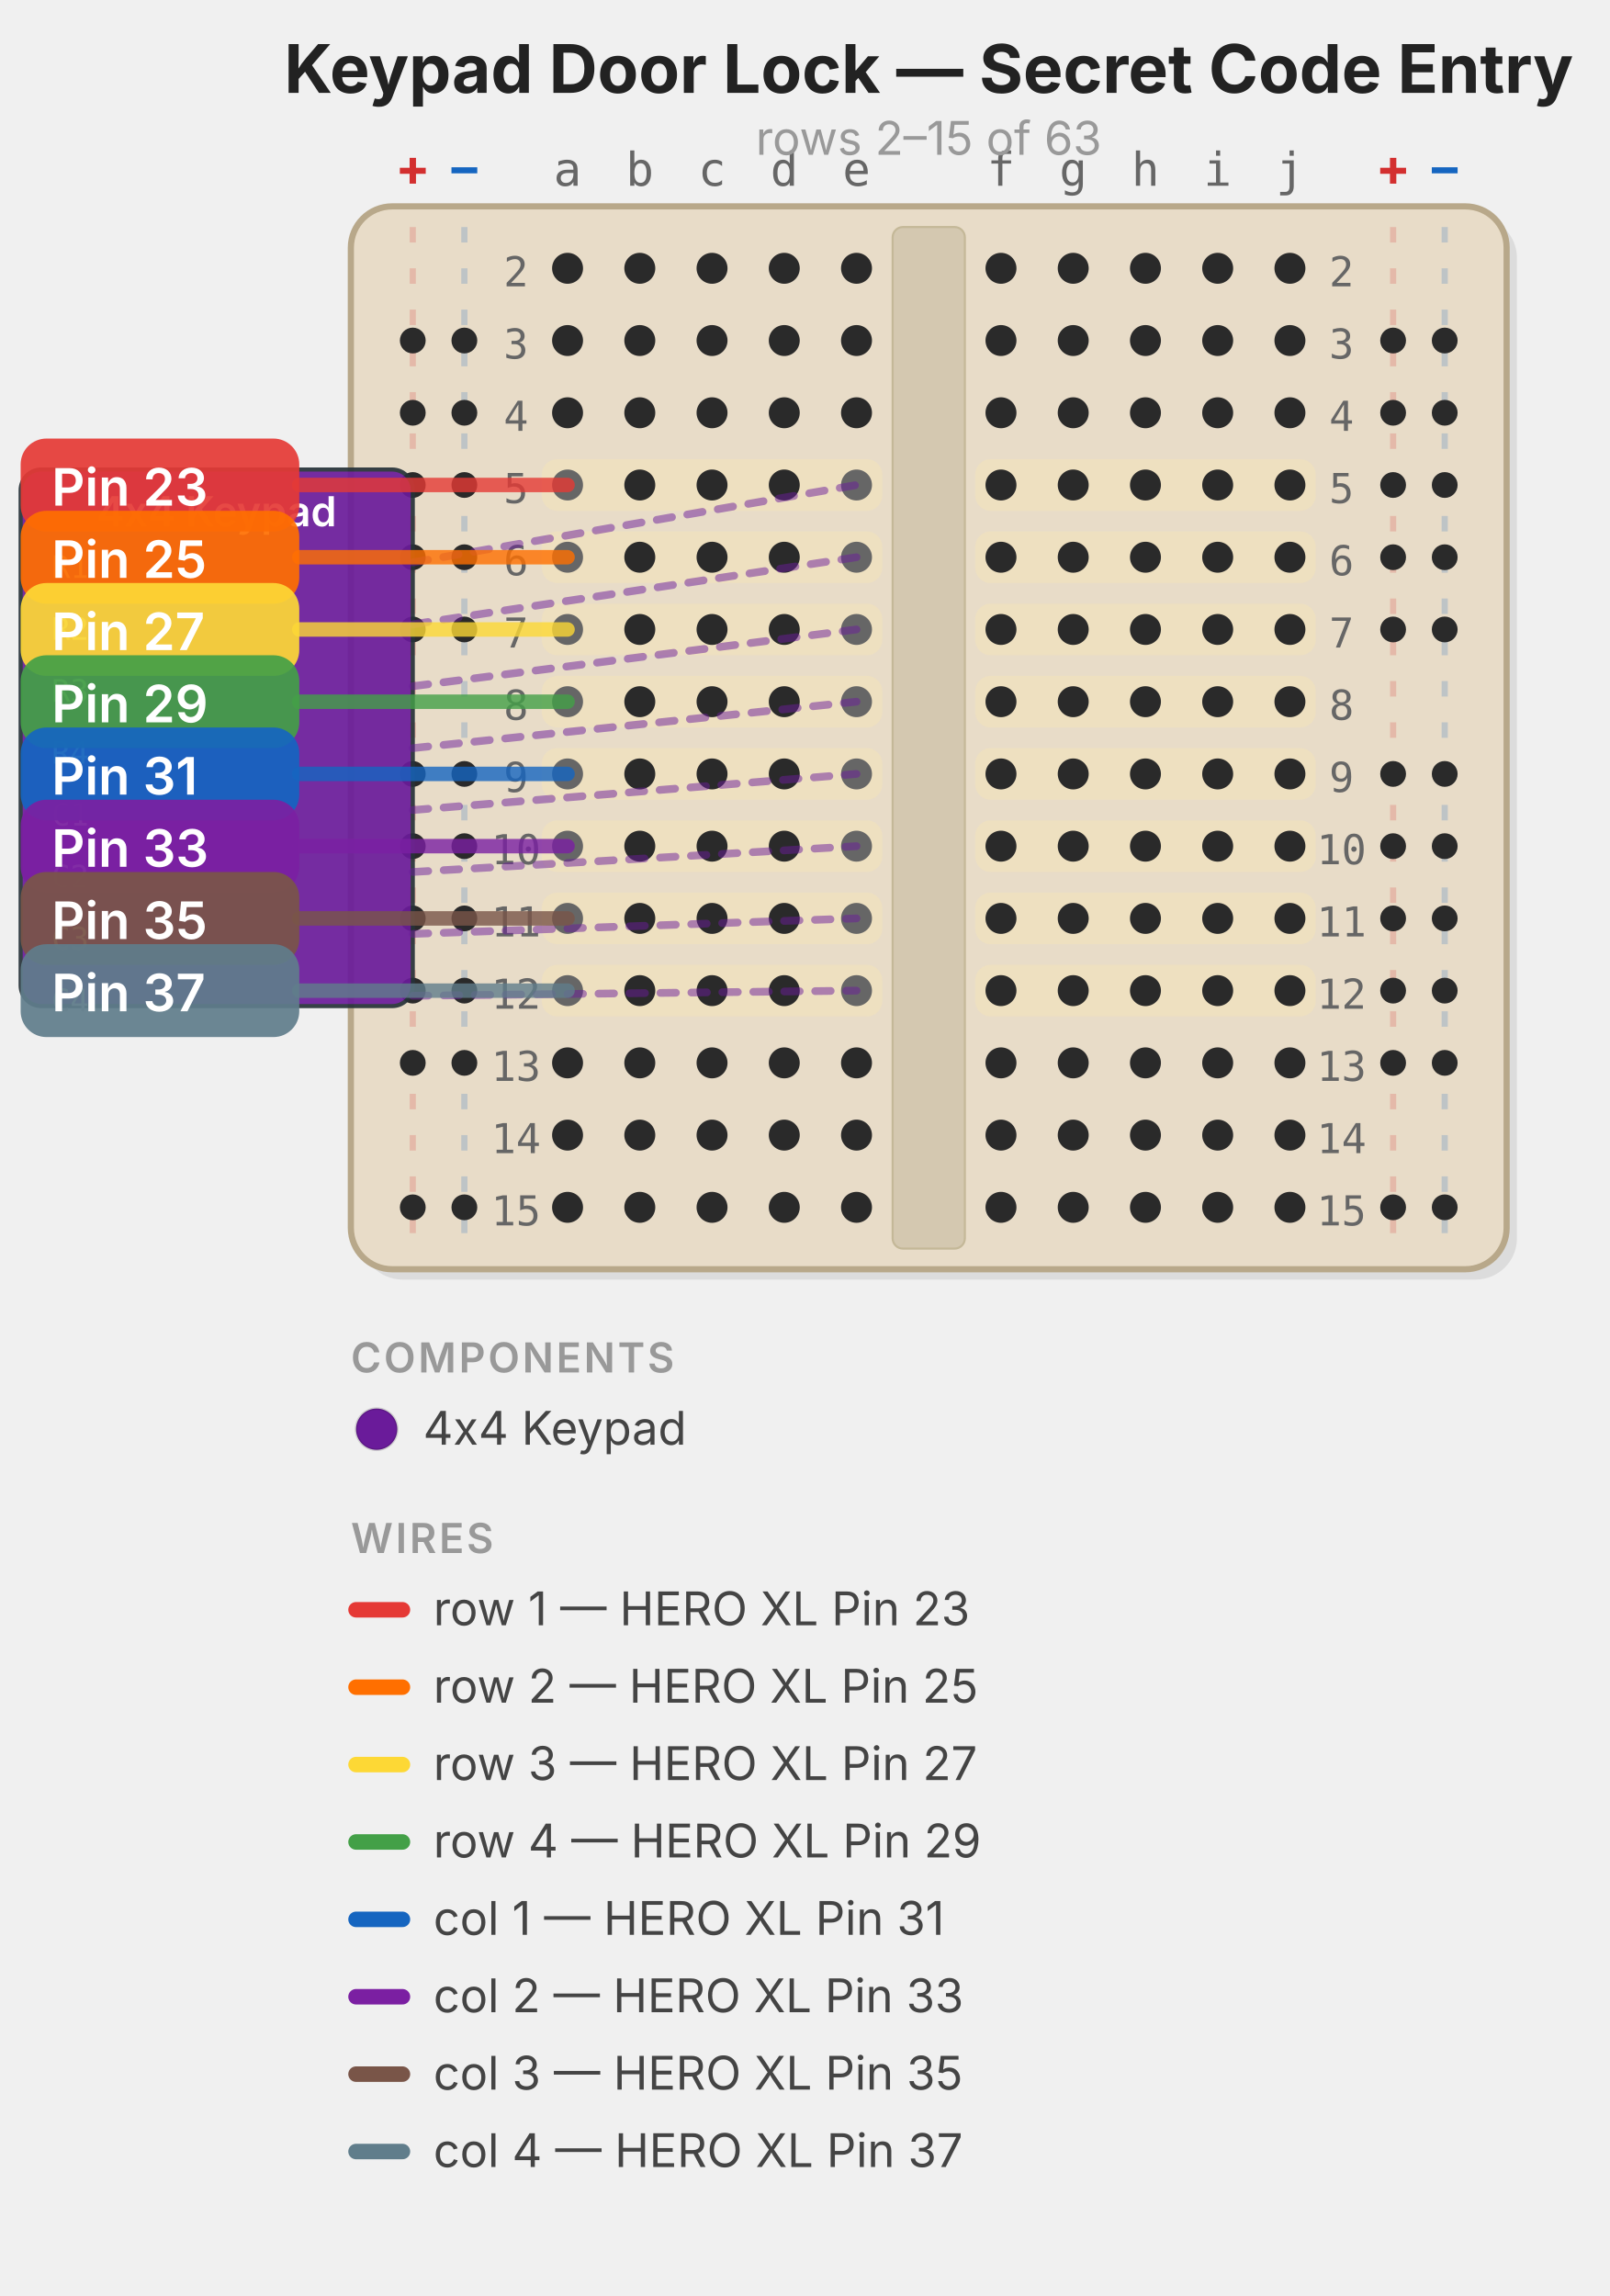
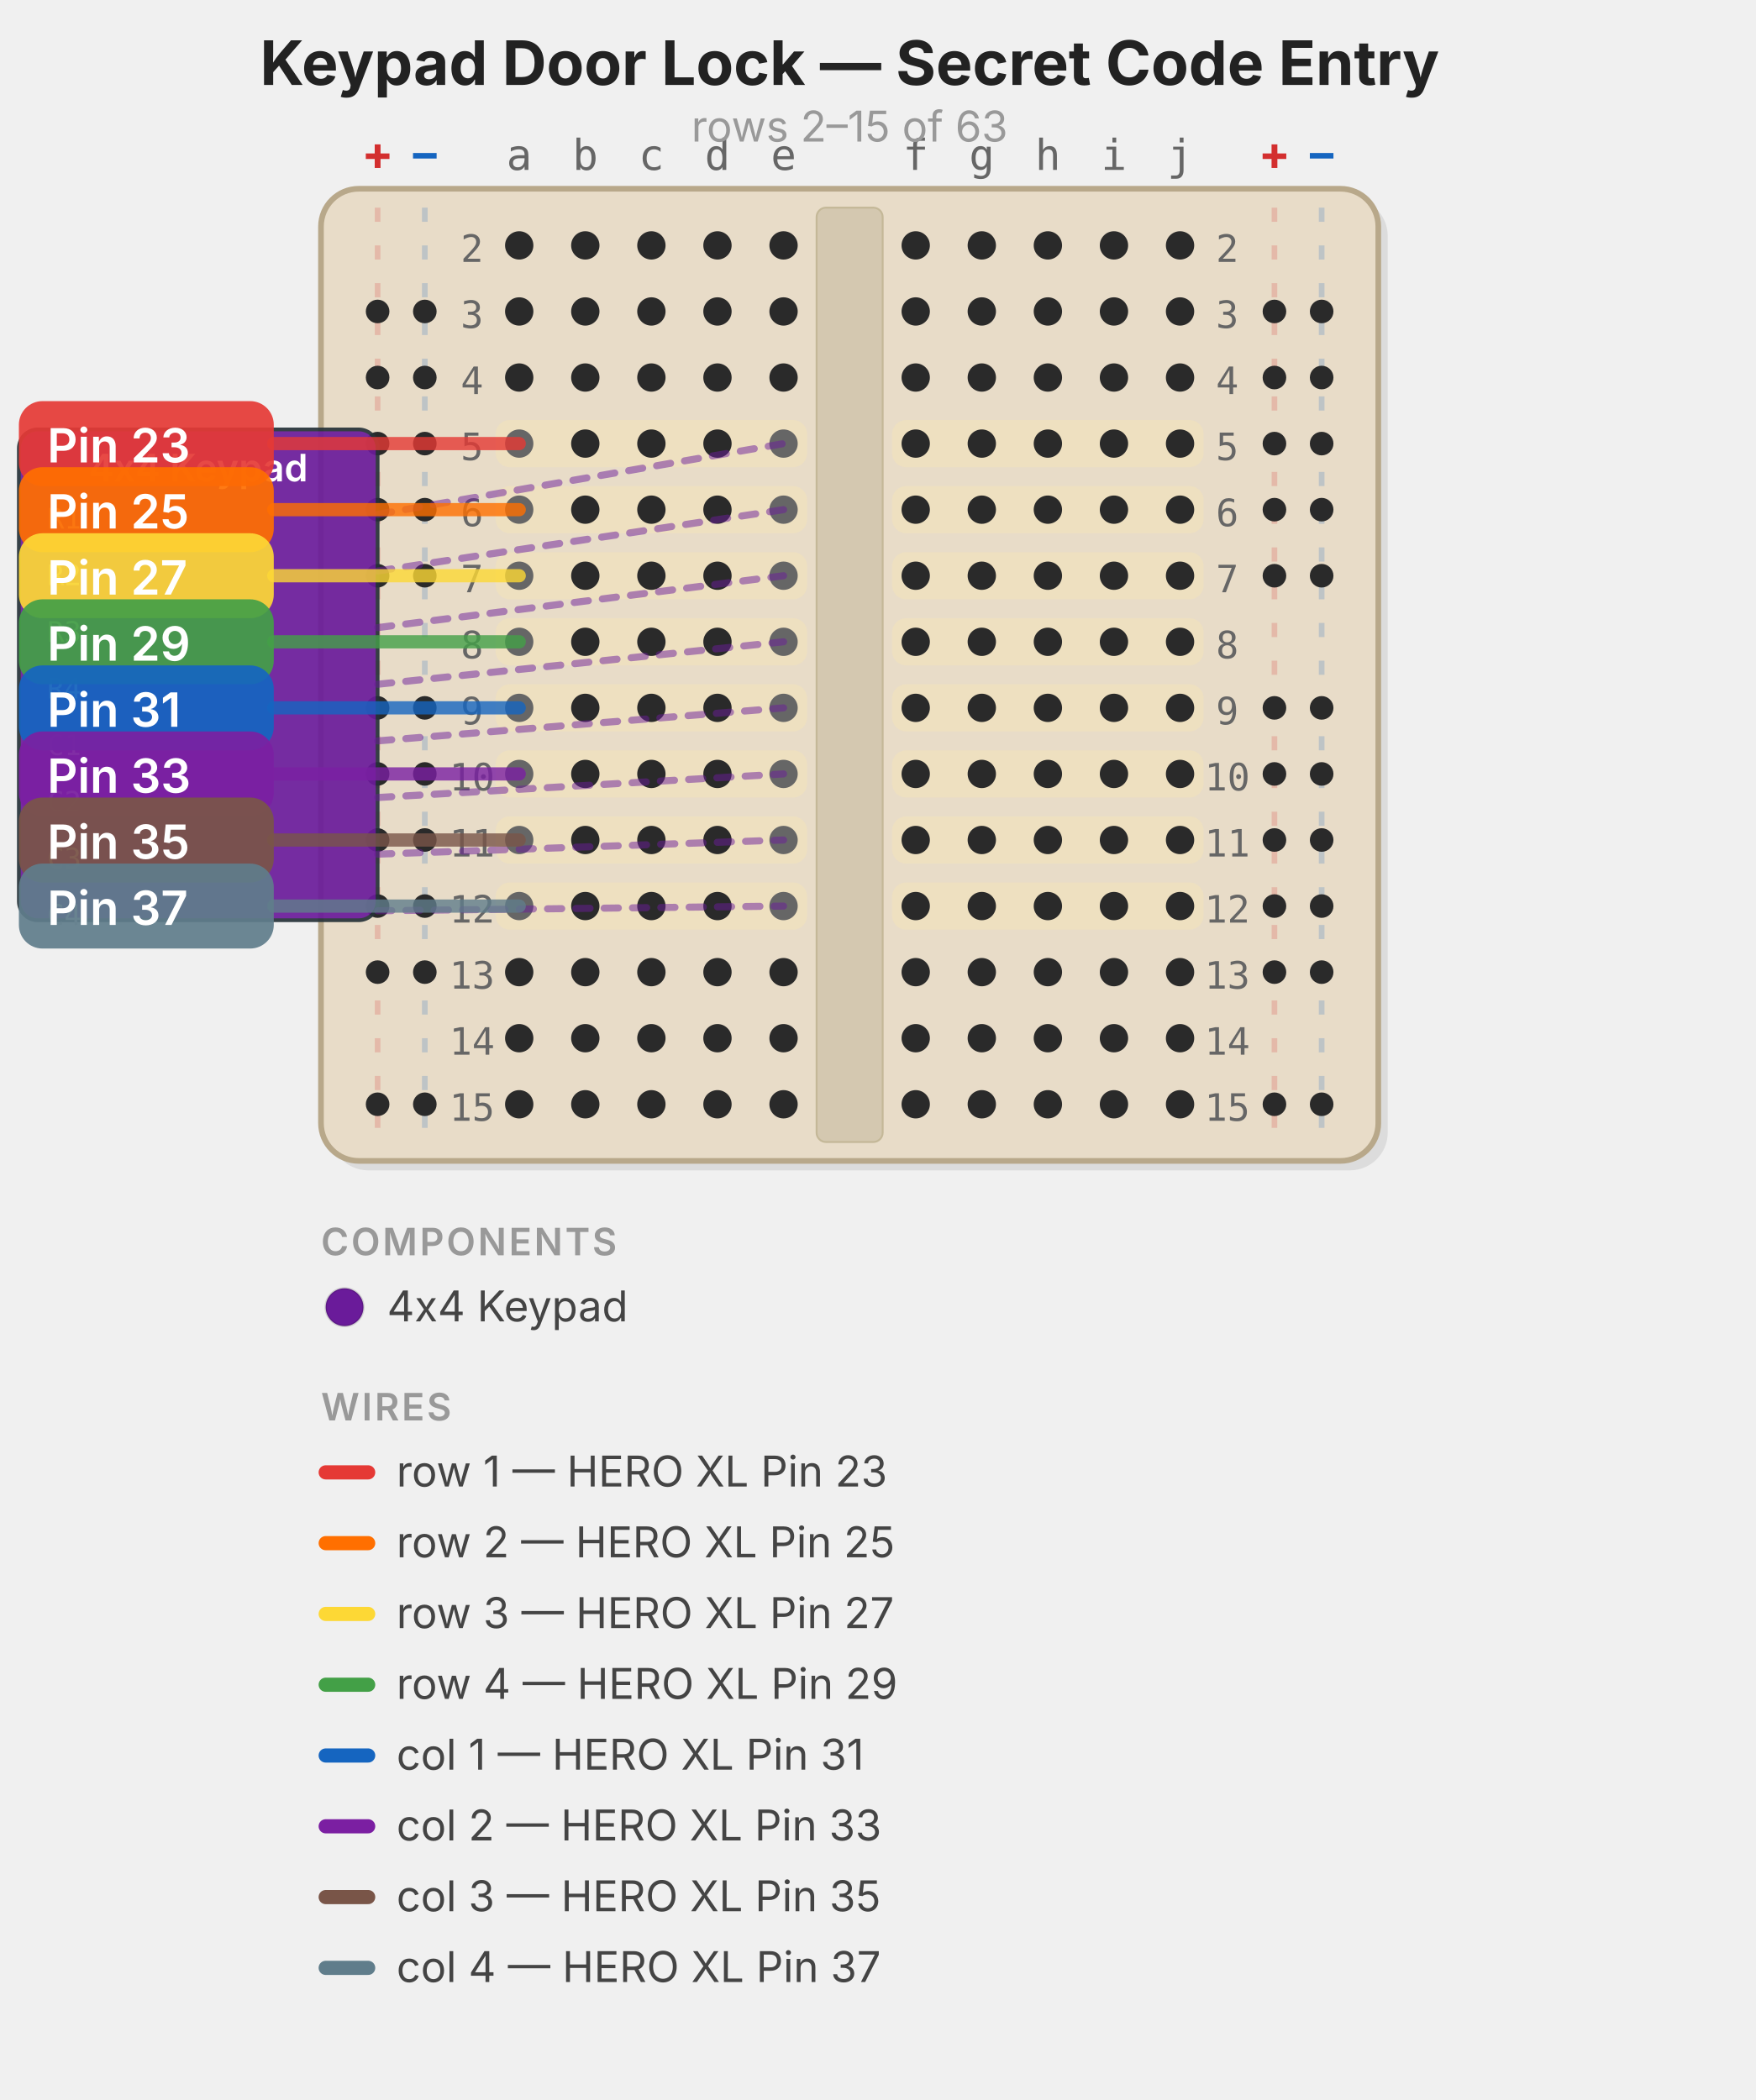
- <svg xmlns="http://www.w3.org/2000/svg" viewBox="0 0 312 445" width="312" height="445" style="background:#fff">
+ <svg xmlns="http://www.w3.org/2000/svg" viewBox="0 0 372 445" width="372" height="445" style="background:#fff">
  <rect x="70.0" y="42.0" width="224.0" height="206.0" rx="8" fill="#00000015" />
  <rect x="68.0" y="40.0" width="224.0" height="206.0" rx="8" fill="#e8dcc8" stroke="#b8a88a" stroke-width="1.2" />
  <rect x="173.0" y="44.0" width="14.0" height="198.0" rx="2" fill="#d4c8b0" stroke="#c4b898" stroke-width="0.4" />
  <line x1="80.0" y1="44.0" x2="80.0" y2="242.0" stroke="#d32f2f" stroke-width="1.2" opacity="0.2" stroke-dasharray="3,5" />
  <line x1="90.0" y1="44.0" x2="90.0" y2="242.0" stroke="#1565c0" stroke-width="1.2" opacity="0.2" stroke-dasharray="3,5" />
  <line x1="270.0" y1="44.0" x2="270.0" y2="242.0" stroke="#d32f2f" stroke-width="1.2" opacity="0.2" stroke-dasharray="3,5" />
  <line x1="280.0" y1="44.0" x2="280.0" y2="242.0" stroke="#1565c0" stroke-width="1.2" opacity="0.2" stroke-dasharray="3,5" />
  <rect x="105.0" y="89.0" width="66.0" height="10.0" rx="3" fill="#ffeaa7" opacity="0.25" />
  <rect x="189.0" y="89.0" width="66.0" height="10.0" rx="3" fill="#ffeaa7" opacity="0.25" />
  <rect x="105.0" y="103.0" width="66.0" height="10.0" rx="3" fill="#ffeaa7" opacity="0.25" />
  <rect x="189.0" y="103.0" width="66.0" height="10.0" rx="3" fill="#ffeaa7" opacity="0.25" />
  <rect x="105.0" y="117.0" width="66.0" height="10.0" rx="3" fill="#ffeaa7" opacity="0.25" />
  <rect x="189.0" y="117.0" width="66.0" height="10.0" rx="3" fill="#ffeaa7" opacity="0.25" />
  <rect x="105.0" y="131.0" width="66.0" height="10.0" rx="3" fill="#ffeaa7" opacity="0.25" />
  <rect x="189.0" y="131.0" width="66.0" height="10.0" rx="3" fill="#ffeaa7" opacity="0.25" />
  <rect x="105.0" y="145.0" width="66.0" height="10.0" rx="3" fill="#ffeaa7" opacity="0.25" />
  <rect x="189.0" y="145.0" width="66.0" height="10.0" rx="3" fill="#ffeaa7" opacity="0.25" />
  <rect x="105.0" y="159.0" width="66.0" height="10.0" rx="3" fill="#ffeaa7" opacity="0.25" />
  <rect x="189.0" y="159.0" width="66.0" height="10.0" rx="3" fill="#ffeaa7" opacity="0.25" />
  <rect x="105.0" y="173.0" width="66.0" height="10.0" rx="3" fill="#ffeaa7" opacity="0.25" />
  <rect x="189.0" y="173.0" width="66.0" height="10.0" rx="3" fill="#ffeaa7" opacity="0.25" />
  <rect x="105.0" y="187.0" width="66.0" height="10.0" rx="3" fill="#ffeaa7" opacity="0.25" />
  <rect x="189.0" y="187.0" width="66.0" height="10.0" rx="3" fill="#ffeaa7" opacity="0.25" />
  <circle cx="110.0" cy="52.0" r="3.0" fill="#2a2a2a" />
  <circle cx="110.0" cy="66.0" r="3.0" fill="#2a2a2a" />
  <circle cx="110.0" cy="80.0" r="3.0" fill="#2a2a2a" />
  <circle cx="110.0" cy="94.0" r="3.0" fill="#666" />
  <circle cx="110.0" cy="108.0" r="3.0" fill="#666" />
  <circle cx="110.0" cy="122.0" r="3.0" fill="#666" />
  <circle cx="110.0" cy="136.0" r="3.0" fill="#666" />
  <circle cx="110.0" cy="150.0" r="3.0" fill="#666" />
  <circle cx="110.0" cy="164.0" r="3.0" fill="#666" />
  <circle cx="110.0" cy="178.0" r="3.0" fill="#666" />
  <circle cx="110.0" cy="192.0" r="3.0" fill="#666" />
  <circle cx="110.0" cy="206.0" r="3.0" fill="#2a2a2a" />
  <circle cx="110.0" cy="220.0" r="3.0" fill="#2a2a2a" />
  <circle cx="110.0" cy="234.0" r="3.0" fill="#2a2a2a" />
  <circle cx="124.0" cy="52.0" r="3.0" fill="#2a2a2a" />
  <circle cx="124.0" cy="66.0" r="3.0" fill="#2a2a2a" />
  <circle cx="124.0" cy="80.0" r="3.0" fill="#2a2a2a" />
  <circle cx="124.0" cy="94.0" r="3.0" fill="#2a2a2a" />
  <circle cx="124.0" cy="108.0" r="3.0" fill="#2a2a2a" />
  <circle cx="124.0" cy="122.0" r="3.0" fill="#2a2a2a" />
  <circle cx="124.0" cy="136.0" r="3.0" fill="#2a2a2a" />
  <circle cx="124.0" cy="150.0" r="3.0" fill="#2a2a2a" />
  <circle cx="124.0" cy="164.0" r="3.0" fill="#2a2a2a" />
  <circle cx="124.0" cy="178.0" r="3.0" fill="#2a2a2a" />
  <circle cx="124.0" cy="192.0" r="3.0" fill="#2a2a2a" />
  <circle cx="124.0" cy="206.0" r="3.0" fill="#2a2a2a" />
  <circle cx="124.0" cy="220.0" r="3.0" fill="#2a2a2a" />
  <circle cx="124.0" cy="234.0" r="3.0" fill="#2a2a2a" />
  <circle cx="138.0" cy="52.0" r="3.0" fill="#2a2a2a" />
  <circle cx="138.0" cy="66.0" r="3.0" fill="#2a2a2a" />
  <circle cx="138.0" cy="80.0" r="3.0" fill="#2a2a2a" />
  <circle cx="138.0" cy="94.0" r="3.0" fill="#2a2a2a" />
  <circle cx="138.0" cy="108.0" r="3.0" fill="#2a2a2a" />
  <circle cx="138.0" cy="122.0" r="3.0" fill="#2a2a2a" />
  <circle cx="138.0" cy="136.0" r="3.0" fill="#2a2a2a" />
  <circle cx="138.0" cy="150.0" r="3.0" fill="#2a2a2a" />
  <circle cx="138.0" cy="164.0" r="3.0" fill="#2a2a2a" />
  <circle cx="138.0" cy="178.0" r="3.0" fill="#2a2a2a" />
  <circle cx="138.0" cy="192.0" r="3.0" fill="#2a2a2a" />
  <circle cx="138.0" cy="206.0" r="3.0" fill="#2a2a2a" />
  <circle cx="138.0" cy="220.0" r="3.0" fill="#2a2a2a" />
  <circle cx="138.0" cy="234.0" r="3.0" fill="#2a2a2a" />
  <circle cx="152.0" cy="52.0" r="3.0" fill="#2a2a2a" />
  <circle cx="152.0" cy="66.0" r="3.0" fill="#2a2a2a" />
  <circle cx="152.0" cy="80.0" r="3.0" fill="#2a2a2a" />
  <circle cx="152.0" cy="94.0" r="3.0" fill="#2a2a2a" />
  <circle cx="152.0" cy="108.0" r="3.0" fill="#2a2a2a" />
  <circle cx="152.0" cy="122.0" r="3.0" fill="#2a2a2a" />
  <circle cx="152.0" cy="136.0" r="3.0" fill="#2a2a2a" />
  <circle cx="152.0" cy="150.0" r="3.0" fill="#2a2a2a" />
  <circle cx="152.0" cy="164.0" r="3.0" fill="#2a2a2a" />
  <circle cx="152.0" cy="178.0" r="3.0" fill="#2a2a2a" />
  <circle cx="152.0" cy="192.0" r="3.0" fill="#2a2a2a" />
  <circle cx="152.0" cy="206.0" r="3.0" fill="#2a2a2a" />
  <circle cx="152.0" cy="220.0" r="3.0" fill="#2a2a2a" />
  <circle cx="152.0" cy="234.0" r="3.0" fill="#2a2a2a" />
  <circle cx="166.0" cy="52.0" r="3.0" fill="#2a2a2a" />
  <circle cx="166.0" cy="66.0" r="3.0" fill="#2a2a2a" />
  <circle cx="166.0" cy="80.0" r="3.0" fill="#2a2a2a" />
  <circle cx="166.0" cy="94.0" r="3.0" fill="#666" />
  <circle cx="166.0" cy="108.0" r="3.0" fill="#666" />
  <circle cx="166.0" cy="122.0" r="3.0" fill="#666" />
  <circle cx="166.0" cy="136.0" r="3.0" fill="#666" />
  <circle cx="166.0" cy="150.0" r="3.0" fill="#666" />
  <circle cx="166.0" cy="164.0" r="3.0" fill="#666" />
  <circle cx="166.0" cy="178.0" r="3.0" fill="#666" />
  <circle cx="166.0" cy="192.0" r="3.0" fill="#666" />
  <circle cx="166.0" cy="206.0" r="3.0" fill="#2a2a2a" />
  <circle cx="166.0" cy="220.0" r="3.0" fill="#2a2a2a" />
  <circle cx="166.0" cy="234.0" r="3.0" fill="#2a2a2a" />
  <circle cx="194.0" cy="52.0" r="3.0" fill="#2a2a2a" />
  <circle cx="194.0" cy="66.0" r="3.0" fill="#2a2a2a" />
  <circle cx="194.0" cy="80.0" r="3.0" fill="#2a2a2a" />
  <circle cx="194.0" cy="94.0" r="3.0" fill="#2a2a2a" />
  <circle cx="194.0" cy="108.0" r="3.0" fill="#2a2a2a" />
  <circle cx="194.0" cy="122.0" r="3.0" fill="#2a2a2a" />
  <circle cx="194.0" cy="136.0" r="3.0" fill="#2a2a2a" />
  <circle cx="194.0" cy="150.0" r="3.0" fill="#2a2a2a" />
  <circle cx="194.0" cy="164.0" r="3.0" fill="#2a2a2a" />
  <circle cx="194.0" cy="178.0" r="3.0" fill="#2a2a2a" />
  <circle cx="194.0" cy="192.0" r="3.0" fill="#2a2a2a" />
  <circle cx="194.0" cy="206.0" r="3.0" fill="#2a2a2a" />
  <circle cx="194.0" cy="220.0" r="3.0" fill="#2a2a2a" />
  <circle cx="194.0" cy="234.0" r="3.0" fill="#2a2a2a" />
  <circle cx="208.0" cy="52.0" r="3.0" fill="#2a2a2a" />
  <circle cx="208.0" cy="66.0" r="3.0" fill="#2a2a2a" />
  <circle cx="208.0" cy="80.0" r="3.0" fill="#2a2a2a" />
  <circle cx="208.0" cy="94.0" r="3.0" fill="#2a2a2a" />
  <circle cx="208.0" cy="108.0" r="3.0" fill="#2a2a2a" />
  <circle cx="208.0" cy="122.0" r="3.0" fill="#2a2a2a" />
  <circle cx="208.0" cy="136.0" r="3.0" fill="#2a2a2a" />
  <circle cx="208.0" cy="150.0" r="3.0" fill="#2a2a2a" />
  <circle cx="208.0" cy="164.0" r="3.0" fill="#2a2a2a" />
  <circle cx="208.0" cy="178.0" r="3.0" fill="#2a2a2a" />
  <circle cx="208.0" cy="192.0" r="3.0" fill="#2a2a2a" />
  <circle cx="208.0" cy="206.0" r="3.0" fill="#2a2a2a" />
  <circle cx="208.0" cy="220.0" r="3.0" fill="#2a2a2a" />
  <circle cx="208.0" cy="234.0" r="3.0" fill="#2a2a2a" />
  <circle cx="222.0" cy="52.0" r="3.0" fill="#2a2a2a" />
  <circle cx="222.0" cy="66.0" r="3.0" fill="#2a2a2a" />
  <circle cx="222.0" cy="80.0" r="3.0" fill="#2a2a2a" />
  <circle cx="222.0" cy="94.0" r="3.0" fill="#2a2a2a" />
  <circle cx="222.0" cy="108.0" r="3.0" fill="#2a2a2a" />
  <circle cx="222.0" cy="122.0" r="3.0" fill="#2a2a2a" />
  <circle cx="222.0" cy="136.0" r="3.0" fill="#2a2a2a" />
  <circle cx="222.0" cy="150.0" r="3.0" fill="#2a2a2a" />
  <circle cx="222.0" cy="164.0" r="3.0" fill="#2a2a2a" />
  <circle cx="222.0" cy="178.0" r="3.0" fill="#2a2a2a" />
  <circle cx="222.0" cy="192.0" r="3.0" fill="#2a2a2a" />
  <circle cx="222.0" cy="206.0" r="3.0" fill="#2a2a2a" />
  <circle cx="222.0" cy="220.0" r="3.0" fill="#2a2a2a" />
  <circle cx="222.0" cy="234.0" r="3.0" fill="#2a2a2a" />
  <circle cx="236.0" cy="52.0" r="3.0" fill="#2a2a2a" />
  <circle cx="236.0" cy="66.0" r="3.0" fill="#2a2a2a" />
  <circle cx="236.0" cy="80.0" r="3.0" fill="#2a2a2a" />
  <circle cx="236.0" cy="94.0" r="3.0" fill="#2a2a2a" />
  <circle cx="236.0" cy="108.0" r="3.0" fill="#2a2a2a" />
  <circle cx="236.0" cy="122.0" r="3.0" fill="#2a2a2a" />
  <circle cx="236.0" cy="136.0" r="3.0" fill="#2a2a2a" />
  <circle cx="236.0" cy="150.0" r="3.0" fill="#2a2a2a" />
  <circle cx="236.0" cy="164.0" r="3.0" fill="#2a2a2a" />
  <circle cx="236.0" cy="178.0" r="3.0" fill="#2a2a2a" />
  <circle cx="236.0" cy="192.0" r="3.0" fill="#2a2a2a" />
  <circle cx="236.0" cy="206.0" r="3.0" fill="#2a2a2a" />
  <circle cx="236.0" cy="220.0" r="3.0" fill="#2a2a2a" />
  <circle cx="236.0" cy="234.0" r="3.0" fill="#2a2a2a" />
  <circle cx="250.0" cy="52.0" r="3.0" fill="#2a2a2a" />
  <circle cx="250.0" cy="66.0" r="3.0" fill="#2a2a2a" />
  <circle cx="250.0" cy="80.0" r="3.0" fill="#2a2a2a" />
  <circle cx="250.0" cy="94.0" r="3.0" fill="#2a2a2a" />
  <circle cx="250.0" cy="108.0" r="3.0" fill="#2a2a2a" />
  <circle cx="250.0" cy="122.0" r="3.0" fill="#2a2a2a" />
  <circle cx="250.0" cy="136.0" r="3.0" fill="#2a2a2a" />
  <circle cx="250.0" cy="150.0" r="3.0" fill="#2a2a2a" />
  <circle cx="250.0" cy="164.0" r="3.0" fill="#2a2a2a" />
  <circle cx="250.0" cy="178.0" r="3.0" fill="#2a2a2a" />
  <circle cx="250.0" cy="192.0" r="3.0" fill="#2a2a2a" />
  <circle cx="250.0" cy="206.0" r="3.0" fill="#2a2a2a" />
  <circle cx="250.0" cy="220.0" r="3.0" fill="#2a2a2a" />
  <circle cx="250.0" cy="234.0" r="3.0" fill="#2a2a2a" />
  <circle cx="80.0" cy="66.0" r="2.5" fill="#2a2a2a" />
  <circle cx="80.0" cy="80.0" r="2.5" fill="#2a2a2a" />
  <circle cx="80.0" cy="94.0" r="2.5" fill="#2a2a2a" />
  <circle cx="80.0" cy="108.0" r="2.5" fill="#2a2a2a" />
  <circle cx="80.0" cy="122.0" r="2.5" fill="#2a2a2a" />
  <circle cx="80.0" cy="150.0" r="2.5" fill="#2a2a2a" />
  <circle cx="80.0" cy="164.0" r="2.5" fill="#2a2a2a" />
  <circle cx="80.0" cy="178.0" r="2.5" fill="#2a2a2a" />
  <circle cx="80.0" cy="192.0" r="2.5" fill="#2a2a2a" />
  <circle cx="80.0" cy="206.0" r="2.5" fill="#2a2a2a" />
  <circle cx="80.0" cy="234.0" r="2.5" fill="#2a2a2a" />
  <circle cx="90.0" cy="66.0" r="2.5" fill="#2a2a2a" />
  <circle cx="90.0" cy="80.0" r="2.5" fill="#2a2a2a" />
  <circle cx="90.0" cy="94.0" r="2.5" fill="#2a2a2a" />
  <circle cx="90.0" cy="108.0" r="2.5" fill="#2a2a2a" />
  <circle cx="90.0" cy="122.0" r="2.5" fill="#2a2a2a" />
  <circle cx="90.0" cy="150.0" r="2.5" fill="#2a2a2a" />
  <circle cx="90.0" cy="164.0" r="2.5" fill="#2a2a2a" />
  <circle cx="90.0" cy="178.0" r="2.5" fill="#2a2a2a" />
  <circle cx="90.0" cy="192.0" r="2.5" fill="#2a2a2a" />
  <circle cx="90.0" cy="206.0" r="2.5" fill="#2a2a2a" />
  <circle cx="90.0" cy="234.0" r="2.5" fill="#2a2a2a" />
  <circle cx="270.0" cy="66.0" r="2.5" fill="#2a2a2a" />
  <circle cx="270.0" cy="80.0" r="2.5" fill="#2a2a2a" />
  <circle cx="270.0" cy="94.0" r="2.5" fill="#2a2a2a" />
  <circle cx="270.0" cy="108.0" r="2.5" fill="#2a2a2a" />
  <circle cx="270.0" cy="122.0" r="2.5" fill="#2a2a2a" />
  <circle cx="270.0" cy="150.0" r="2.5" fill="#2a2a2a" />
  <circle cx="270.0" cy="164.0" r="2.5" fill="#2a2a2a" />
  <circle cx="270.0" cy="178.0" r="2.5" fill="#2a2a2a" />
  <circle cx="270.0" cy="192.0" r="2.5" fill="#2a2a2a" />
  <circle cx="270.0" cy="206.0" r="2.5" fill="#2a2a2a" />
  <circle cx="270.0" cy="234.0" r="2.5" fill="#2a2a2a" />
  <circle cx="280.0" cy="66.0" r="2.5" fill="#2a2a2a" />
  <circle cx="280.0" cy="80.0" r="2.5" fill="#2a2a2a" />
  <circle cx="280.0" cy="94.0" r="2.5" fill="#2a2a2a" />
  <circle cx="280.0" cy="108.0" r="2.5" fill="#2a2a2a" />
  <circle cx="280.0" cy="122.0" r="2.5" fill="#2a2a2a" />
  <circle cx="280.0" cy="150.0" r="2.5" fill="#2a2a2a" />
  <circle cx="280.0" cy="164.0" r="2.5" fill="#2a2a2a" />
  <circle cx="280.0" cy="178.0" r="2.5" fill="#2a2a2a" />
  <circle cx="280.0" cy="192.0" r="2.5" fill="#2a2a2a" />
  <circle cx="280.0" cy="206.0" r="2.5" fill="#2a2a2a" />
  <circle cx="280.0" cy="234.0" r="2.5" fill="#2a2a2a" />
  <text x="110.0" y="36.0" font-size="9" fill="#666" text-anchor="middle" font-family="'SF Mono', 'Cascadia Code', 'Fira Code', monospace">a</text>
  <text x="124.0" y="36.0" font-size="9" fill="#666" text-anchor="middle" font-family="'SF Mono', 'Cascadia Code', 'Fira Code', monospace">b</text>
  <text x="138.0" y="36.0" font-size="9" fill="#666" text-anchor="middle" font-family="'SF Mono', 'Cascadia Code', 'Fira Code', monospace">c</text>
  <text x="152.0" y="36.0" font-size="9" fill="#666" text-anchor="middle" font-family="'SF Mono', 'Cascadia Code', 'Fira Code', monospace">d</text>
  <text x="166.0" y="36.0" font-size="9" fill="#666" text-anchor="middle" font-family="'SF Mono', 'Cascadia Code', 'Fira Code', monospace">e</text>
  <text x="194.0" y="36.0" font-size="9" fill="#666" text-anchor="middle" font-family="'SF Mono', 'Cascadia Code', 'Fira Code', monospace">f</text>
  <text x="208.0" y="36.0" font-size="9" fill="#666" text-anchor="middle" font-family="'SF Mono', 'Cascadia Code', 'Fira Code', monospace">g</text>
  <text x="222.0" y="36.0" font-size="9" fill="#666" text-anchor="middle" font-family="'SF Mono', 'Cascadia Code', 'Fira Code', monospace">h</text>
  <text x="236.0" y="36.0" font-size="9" fill="#666" text-anchor="middle" font-family="'SF Mono', 'Cascadia Code', 'Fira Code', monospace">i</text>
  <text x="250.0" y="36.0" font-size="9" fill="#666" text-anchor="middle" font-family="'SF Mono', 'Cascadia Code', 'Fira Code', monospace">j</text>
  <text x="80.0" y="36.0" font-size="10" fill="#d32f2f" font-weight="bold" text-anchor="middle" font-family="system-ui, -apple-system, 'Segoe UI', sans-serif">+</text>
  <text x="90.0" y="36.0" font-size="10" fill="#1565c0" font-weight="bold" text-anchor="middle" font-family="system-ui, -apple-system, 'Segoe UI', sans-serif">–</text>
  <text x="270.0" y="36.0" font-size="10" fill="#d32f2f" font-weight="bold" text-anchor="middle" font-family="system-ui, -apple-system, 'Segoe UI', sans-serif">+</text>
  <text x="280.0" y="36.0" font-size="10" fill="#1565c0" font-weight="bold" text-anchor="middle" font-family="system-ui, -apple-system, 'Segoe UI', sans-serif">–</text>
  <text x="100.0" y="55.5" font-size="8" fill="#666" text-anchor="middle" font-family="'SF Mono', 'Cascadia Code', 'Fira Code', monospace">2</text>
  <text x="260.0" y="55.5" font-size="8" fill="#666" text-anchor="middle" font-family="'SF Mono', 'Cascadia Code', 'Fira Code', monospace">2</text>
  <text x="100.0" y="69.5" font-size="8" fill="#666" text-anchor="middle" font-family="'SF Mono', 'Cascadia Code', 'Fira Code', monospace">3</text>
  <text x="260.0" y="69.5" font-size="8" fill="#666" text-anchor="middle" font-family="'SF Mono', 'Cascadia Code', 'Fira Code', monospace">3</text>
  <text x="100.0" y="83.5" font-size="8" fill="#666" text-anchor="middle" font-family="'SF Mono', 'Cascadia Code', 'Fira Code', monospace">4</text>
  <text x="260.0" y="83.5" font-size="8" fill="#666" text-anchor="middle" font-family="'SF Mono', 'Cascadia Code', 'Fira Code', monospace">4</text>
  <text x="100.0" y="97.5" font-size="8" fill="#666" text-anchor="middle" font-family="'SF Mono', 'Cascadia Code', 'Fira Code', monospace">5</text>
  <text x="260.0" y="97.5" font-size="8" fill="#666" text-anchor="middle" font-family="'SF Mono', 'Cascadia Code', 'Fira Code', monospace">5</text>
  <text x="100.0" y="111.5" font-size="8" fill="#666" text-anchor="middle" font-family="'SF Mono', 'Cascadia Code', 'Fira Code', monospace">6</text>
  <text x="260.0" y="111.5" font-size="8" fill="#666" text-anchor="middle" font-family="'SF Mono', 'Cascadia Code', 'Fira Code', monospace">6</text>
  <text x="100.0" y="125.5" font-size="8" fill="#666" text-anchor="middle" font-family="'SF Mono', 'Cascadia Code', 'Fira Code', monospace">7</text>
  <text x="260.0" y="125.5" font-size="8" fill="#666" text-anchor="middle" font-family="'SF Mono', 'Cascadia Code', 'Fira Code', monospace">7</text>
  <text x="100.0" y="139.5" font-size="8" fill="#666" text-anchor="middle" font-family="'SF Mono', 'Cascadia Code', 'Fira Code', monospace">8</text>
  <text x="260.0" y="139.5" font-size="8" fill="#666" text-anchor="middle" font-family="'SF Mono', 'Cascadia Code', 'Fira Code', monospace">8</text>
  <text x="100.0" y="153.5" font-size="8" fill="#666" text-anchor="middle" font-family="'SF Mono', 'Cascadia Code', 'Fira Code', monospace">9</text>
  <text x="260.0" y="153.5" font-size="8" fill="#666" text-anchor="middle" font-family="'SF Mono', 'Cascadia Code', 'Fira Code', monospace">9</text>
  <text x="100.0" y="167.5" font-size="8" fill="#666" text-anchor="middle" font-family="'SF Mono', 'Cascadia Code', 'Fira Code', monospace">10</text>
  <text x="260.0" y="167.5" font-size="8" fill="#666" text-anchor="middle" font-family="'SF Mono', 'Cascadia Code', 'Fira Code', monospace">10</text>
  <text x="100.0" y="181.5" font-size="8" fill="#666" text-anchor="middle" font-family="'SF Mono', 'Cascadia Code', 'Fira Code', monospace">11</text>
  <text x="260.0" y="181.5" font-size="8" fill="#666" text-anchor="middle" font-family="'SF Mono', 'Cascadia Code', 'Fira Code', monospace">11</text>
  <text x="100.0" y="195.5" font-size="8" fill="#666" text-anchor="middle" font-family="'SF Mono', 'Cascadia Code', 'Fira Code', monospace">12</text>
  <text x="260.0" y="195.5" font-size="8" fill="#666" text-anchor="middle" font-family="'SF Mono', 'Cascadia Code', 'Fira Code', monospace">12</text>
  <text x="100.0" y="209.5" font-size="8" fill="#666" text-anchor="middle" font-family="'SF Mono', 'Cascadia Code', 'Fira Code', monospace">13</text>
  <text x="260.0" y="209.5" font-size="8" fill="#666" text-anchor="middle" font-family="'SF Mono', 'Cascadia Code', 'Fira Code', monospace">13</text>
  <text x="100.0" y="223.5" font-size="8" fill="#666" text-anchor="middle" font-family="'SF Mono', 'Cascadia Code', 'Fira Code', monospace">14</text>
  <text x="260.0" y="223.5" font-size="8" fill="#666" text-anchor="middle" font-family="'SF Mono', 'Cascadia Code', 'Fira Code', monospace">14</text>
  <text x="100.0" y="237.5" font-size="8" fill="#666" text-anchor="middle" font-family="'SF Mono', 'Cascadia Code', 'Fira Code', monospace">15</text>
  <text x="260.0" y="237.5" font-size="8" fill="#666" text-anchor="middle" font-family="'SF Mono', 'Cascadia Code', 'Fira Code', monospace">15</text>
  <rect x="4.0" y="91.0" width="76.0" height="104.0" rx="4" fill="#6a1b9a" stroke="#263238" stroke-width="0.8" opacity="0.92" />
  <text x="42.0" y="102.0" font-size="8" fill="white" font-weight="600" text-anchor="middle" font-family="system-ui, -apple-system, 'Segoe UI', sans-serif">4x4 Keypad</text>
  <text x="10.0" y="112.0" font-size="6" fill="#ccc" font-family="'SF Mono', 'Cascadia Code', 'Fira Code', monospace">R1</text>
  <line x1="80.0" y1="109.0" x2="166.0" y2="94.0" stroke="#6a1b9a" stroke-width="1.5" stroke-linecap="round" opacity="0.5" stroke-dasharray="3,3" />
  <text x="10.0" y="124.0" font-size="6" fill="#ccc" font-family="'SF Mono', 'Cascadia Code', 'Fira Code', monospace">R2</text>
  <line x1="80.0" y1="121.0" x2="166.0" y2="108.0" stroke="#6a1b9a" stroke-width="1.5" stroke-linecap="round" opacity="0.5" stroke-dasharray="3,3" />
  <text x="10.0" y="136.0" font-size="6" fill="#ccc" font-family="'SF Mono', 'Cascadia Code', 'Fira Code', monospace">R3</text>
  <line x1="80.0" y1="133.0" x2="166.0" y2="122.0" stroke="#6a1b9a" stroke-width="1.5" stroke-linecap="round" opacity="0.5" stroke-dasharray="3,3" />
  <text x="10.0" y="148.0" font-size="6" fill="#ccc" font-family="'SF Mono', 'Cascadia Code', 'Fira Code', monospace">R4</text>
  <line x1="80.0" y1="145.0" x2="166.0" y2="136.0" stroke="#6a1b9a" stroke-width="1.5" stroke-linecap="round" opacity="0.5" stroke-dasharray="3,3" />
  <text x="10.0" y="160.0" font-size="6" fill="#ccc" font-family="'SF Mono', 'Cascadia Code', 'Fira Code', monospace">C1</text>
  <line x1="80.0" y1="157.0" x2="166.0" y2="150.0" stroke="#6a1b9a" stroke-width="1.5" stroke-linecap="round" opacity="0.5" stroke-dasharray="3,3" />
  <text x="10.0" y="172.0" font-size="6" fill="#ccc" font-family="'SF Mono', 'Cascadia Code', 'Fira Code', monospace">C2</text>
  <line x1="80.0" y1="169.0" x2="166.0" y2="164.0" stroke="#6a1b9a" stroke-width="1.5" stroke-linecap="round" opacity="0.5" stroke-dasharray="3,3" />
  <text x="10.0" y="184.0" font-size="6" fill="#ccc" font-family="'SF Mono', 'Cascadia Code', 'Fira Code', monospace">C3</text>
  <line x1="80.0" y1="181.0" x2="166.0" y2="178.0" stroke="#6a1b9a" stroke-width="1.5" stroke-linecap="round" opacity="0.5" stroke-dasharray="3,3" />
  <text x="10.0" y="196.0" font-size="6" fill="#ccc" font-family="'SF Mono', 'Cascadia Code', 'Fira Code', monospace">C4</text>
  <line x1="80.0" y1="193.0" x2="166.0" y2="192.0" stroke="#6a1b9a" stroke-width="1.5" stroke-linecap="round" opacity="0.5" stroke-dasharray="3,3" />
  <line x1="58.0" y1="94.0" x2="110.0" y2="94.0" stroke="#e53935" stroke-width="2.8" stroke-linecap="round" opacity="0.8" />
  <rect x="4.0" y="85.0" width="54.0" height="18.0" rx="5" fill="#e53935" opacity="0.92" />
  <text x="10.0" y="98.0" font-size="10" fill="white" font-weight="600" font-family="system-ui, -apple-system, 'Segoe UI', sans-serif">Pin 23</text>
  <line x1="58.0" y1="108.0" x2="110.0" y2="108.0" stroke="#ff6f00" stroke-width="2.8" stroke-linecap="round" opacity="0.8" />
  <rect x="4.0" y="99.0" width="54.0" height="18.0" rx="5" fill="#ff6f00" opacity="0.92" />
  <text x="10.0" y="112.0" font-size="10" fill="white" font-weight="600" font-family="system-ui, -apple-system, 'Segoe UI', sans-serif">Pin 25</text>
  <line x1="58.0" y1="122.0" x2="110.0" y2="122.0" stroke="#fdd835" stroke-width="2.8" stroke-linecap="round" opacity="0.8" />
  <rect x="4.0" y="113.0" width="54.0" height="18.0" rx="5" fill="#fdd835" opacity="0.92" />
  <text x="10.0" y="126.0" font-size="10" fill="white" font-weight="600" font-family="system-ui, -apple-system, 'Segoe UI', sans-serif">Pin 27</text>
  <line x1="58.0" y1="136.0" x2="110.0" y2="136.0" stroke="#43a047" stroke-width="2.8" stroke-linecap="round" opacity="0.8" />
  <rect x="4.0" y="127.0" width="54.0" height="18.0" rx="5" fill="#43a047" opacity="0.92" />
  <text x="10.0" y="140.0" font-size="10" fill="white" font-weight="600" font-family="system-ui, -apple-system, 'Segoe UI', sans-serif">Pin 29</text>
  <line x1="58.0" y1="150.0" x2="110.0" y2="150.0" stroke="#1565c0" stroke-width="2.8" stroke-linecap="round" opacity="0.8" />
  <rect x="4.0" y="141.0" width="54.0" height="18.0" rx="5" fill="#1565c0" opacity="0.92" />
  <text x="10.0" y="154.0" font-size="10" fill="white" font-weight="600" font-family="system-ui, -apple-system, 'Segoe UI', sans-serif">Pin 31</text>
  <line x1="58.0" y1="164.0" x2="110.0" y2="164.0" stroke="#7b1fa2" stroke-width="2.8" stroke-linecap="round" opacity="0.8" />
  <rect x="4.0" y="155.0" width="54.0" height="18.0" rx="5" fill="#7b1fa2" opacity="0.92" />
  <text x="10.0" y="168.0" font-size="10" fill="white" font-weight="600" font-family="system-ui, -apple-system, 'Segoe UI', sans-serif">Pin 33</text>
  <line x1="58.0" y1="178.0" x2="110.0" y2="178.0" stroke="#795548" stroke-width="2.8" stroke-linecap="round" opacity="0.8" />
  <rect x="4.0" y="169.0" width="54.0" height="18.0" rx="5" fill="#795548" opacity="0.92" />
  <text x="10.0" y="182.0" font-size="10" fill="white" font-weight="600" font-family="system-ui, -apple-system, 'Segoe UI', sans-serif">Pin 35</text>
  <line x1="58.0" y1="192.0" x2="110.0" y2="192.0" stroke="#607d8b" stroke-width="2.8" stroke-linecap="round" opacity="0.8" />
  <rect x="4.0" y="183.0" width="54.0" height="18.0" rx="5" fill="#607d8b" opacity="0.92" />
  <text x="10.0" y="196.0" font-size="10" fill="white" font-weight="600" font-family="system-ui, -apple-system, 'Segoe UI', sans-serif">Pin 37</text>
  <text x="68.0" y="266.0" font-size="8" fill="#999" font-weight="600" letter-spacing="0.5" font-family="system-ui, -apple-system, 'Segoe UI', sans-serif">COMPONENTS</text>
  <circle cx="73.0" cy="277.0" r="4.0" fill="#6a1b9a" stroke="#0002" stroke-width="0.5" />
  <text x="82.0" y="280.0" font-size="9" fill="#444" font-family="system-ui, -apple-system, 'Segoe UI', sans-serif">4x4 Keypad</text>
  <text x="68.0" y="301.0" font-size="8" fill="#999" font-weight="600" letter-spacing="0.5" font-family="system-ui, -apple-system, 'Segoe UI', sans-serif">WIRES</text>
  <line x1="69.0" y1="312.0" x2="78.0" y2="312.0" stroke="#e53935" stroke-width="3" stroke-linecap="round" />
  <text x="84.0" y="315.0" font-size="9" fill="#444" font-family="system-ui, -apple-system, 'Segoe UI', sans-serif">row 1 — HERO XL Pin 23</text>
  <line x1="69.0" y1="327.0" x2="78.0" y2="327.0" stroke="#ff6f00" stroke-width="3" stroke-linecap="round" />
  <text x="84.0" y="330.0" font-size="9" fill="#444" font-family="system-ui, -apple-system, 'Segoe UI', sans-serif">row 2 — HERO XL Pin 25</text>
  <line x1="69.0" y1="342.0" x2="78.0" y2="342.0" stroke="#fdd835" stroke-width="3" stroke-linecap="round" />
  <text x="84.0" y="345.0" font-size="9" fill="#444" font-family="system-ui, -apple-system, 'Segoe UI', sans-serif">row 3 — HERO XL Pin 27</text>
  <line x1="69.0" y1="357.0" x2="78.0" y2="357.0" stroke="#43a047" stroke-width="3" stroke-linecap="round" />
  <text x="84.0" y="360.0" font-size="9" fill="#444" font-family="system-ui, -apple-system, 'Segoe UI', sans-serif">row 4 — HERO XL Pin 29</text>
  <line x1="69.0" y1="372.0" x2="78.0" y2="372.0" stroke="#1565c0" stroke-width="3" stroke-linecap="round" />
  <text x="84.0" y="375.0" font-size="9" fill="#444" font-family="system-ui, -apple-system, 'Segoe UI', sans-serif">col 1 — HERO XL Pin 31</text>
  <line x1="69.0" y1="387.0" x2="78.0" y2="387.0" stroke="#7b1fa2" stroke-width="3" stroke-linecap="round" />
  <text x="84.0" y="390.0" font-size="9" fill="#444" font-family="system-ui, -apple-system, 'Segoe UI', sans-serif">col 2 — HERO XL Pin 33</text>
  <line x1="69.0" y1="402.0" x2="78.0" y2="402.0" stroke="#795548" stroke-width="3" stroke-linecap="round" />
  <text x="84.0" y="405.0" font-size="9" fill="#444" font-family="system-ui, -apple-system, 'Segoe UI', sans-serif">col 3 — HERO XL Pin 35</text>
  <line x1="69.0" y1="417.0" x2="78.0" y2="417.0" stroke="#607d8b" stroke-width="3" stroke-linecap="round" />
  <text x="84.0" y="420.0" font-size="9" fill="#444" font-family="system-ui, -apple-system, 'Segoe UI', sans-serif">col 4 — HERO XL Pin 37</text>
  <text x="180.0" y="18.0" font-size="13" fill="#222" font-weight="700" text-anchor="middle" font-family="system-ui, -apple-system, 'Segoe UI', sans-serif">Keypad Door Lock — Secret Code Entry</text>
  <text x="180.0" y="30.0" font-size="9" fill="#999" text-anchor="middle" font-family="system-ui, -apple-system, 'Segoe UI', sans-serif">rows 2–15 of 63</text>
</svg>
